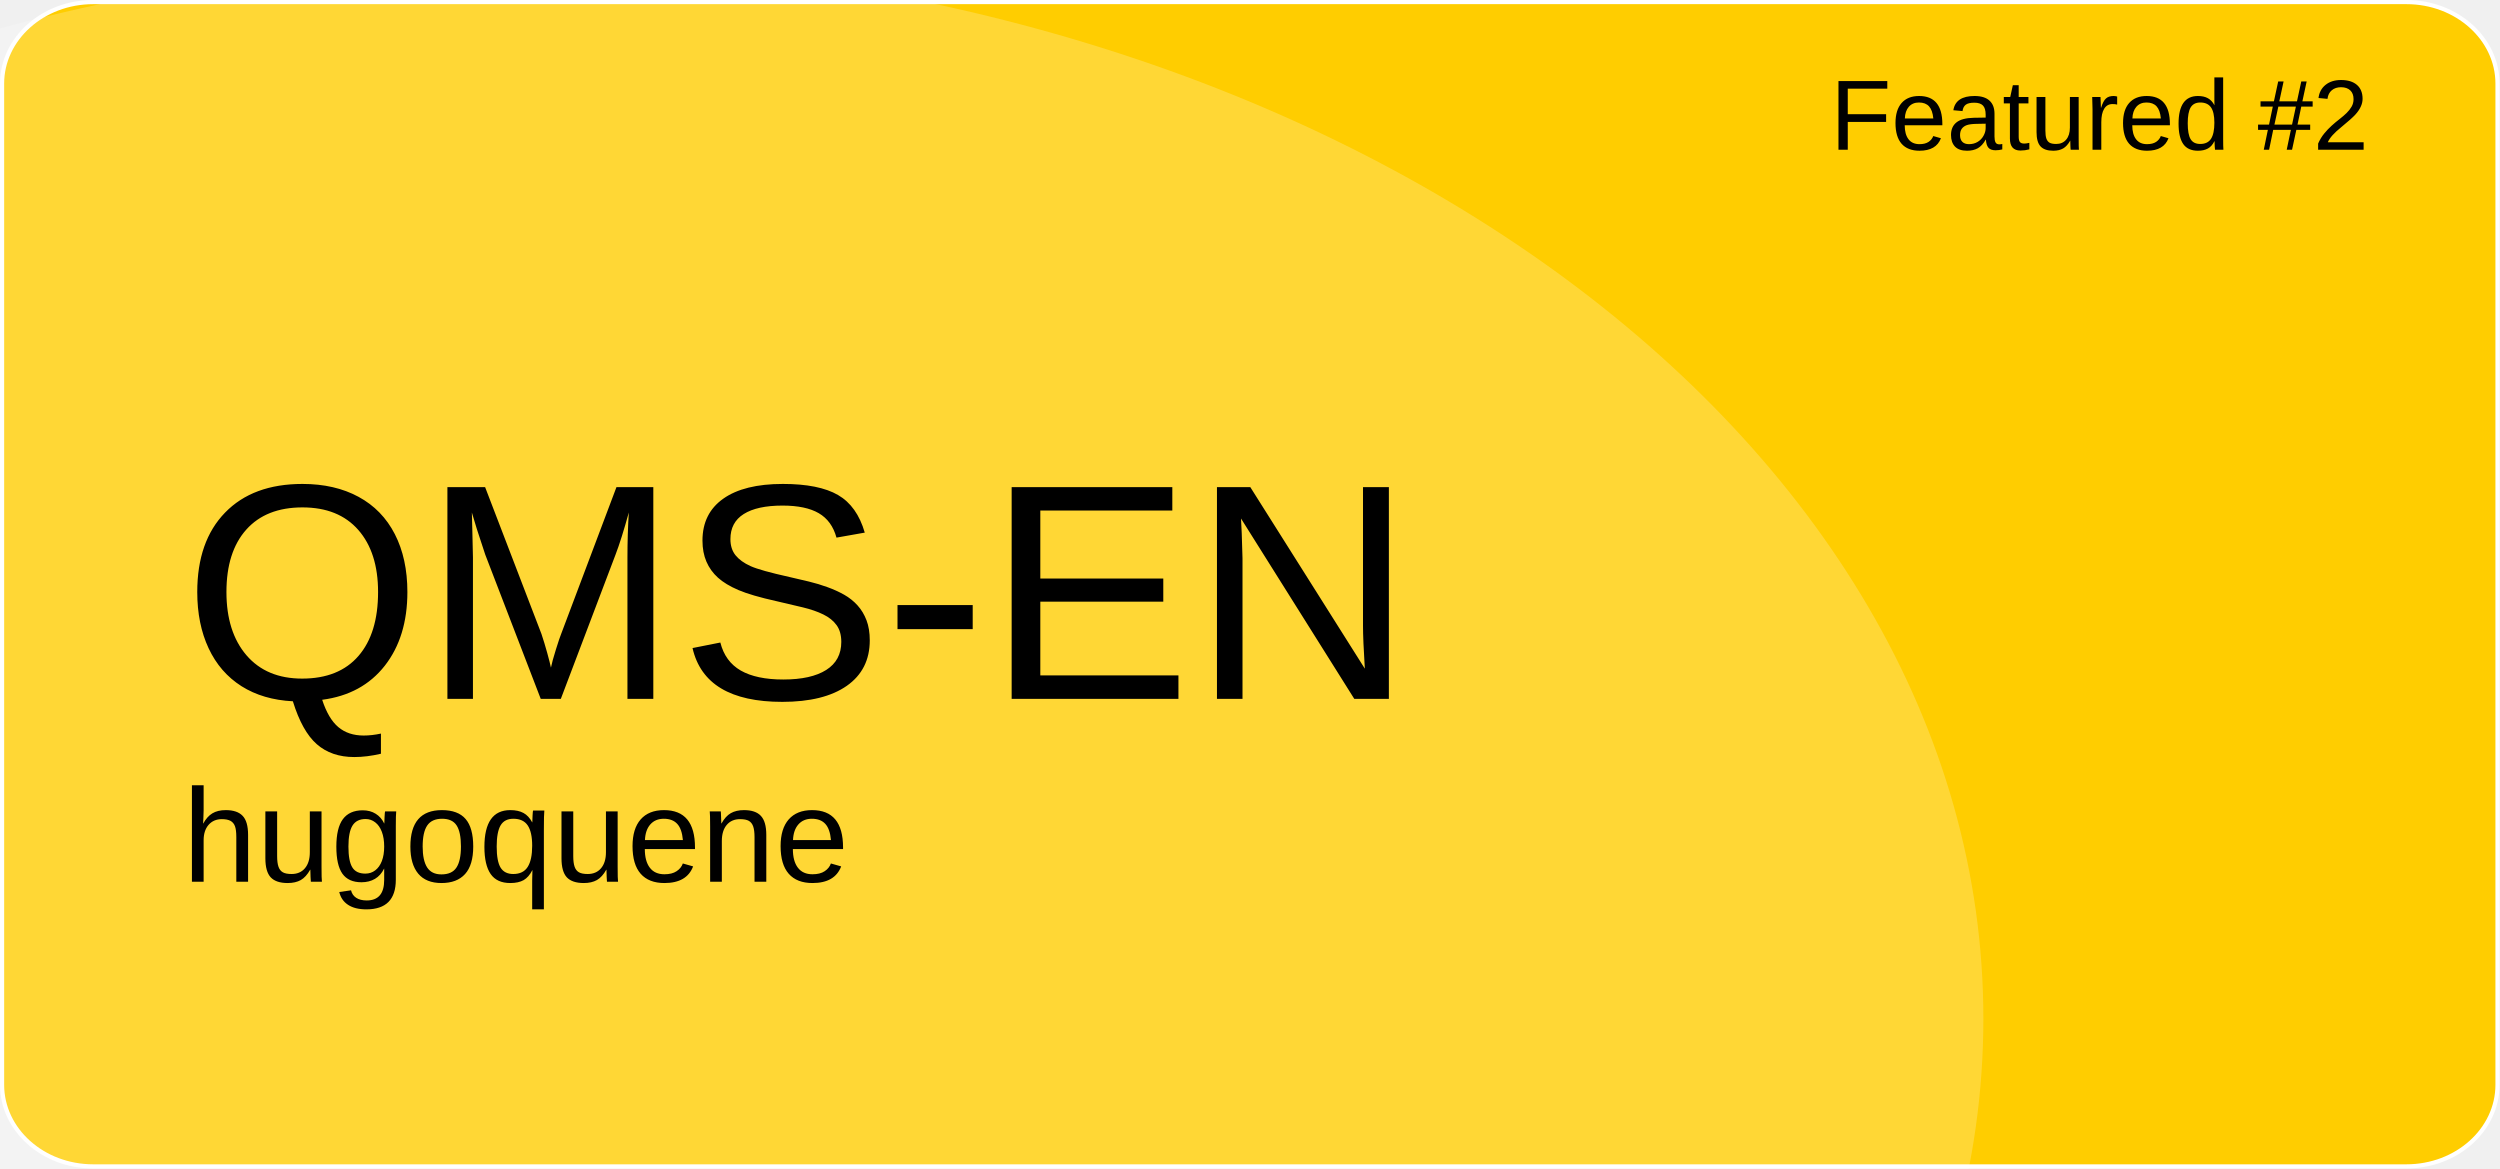
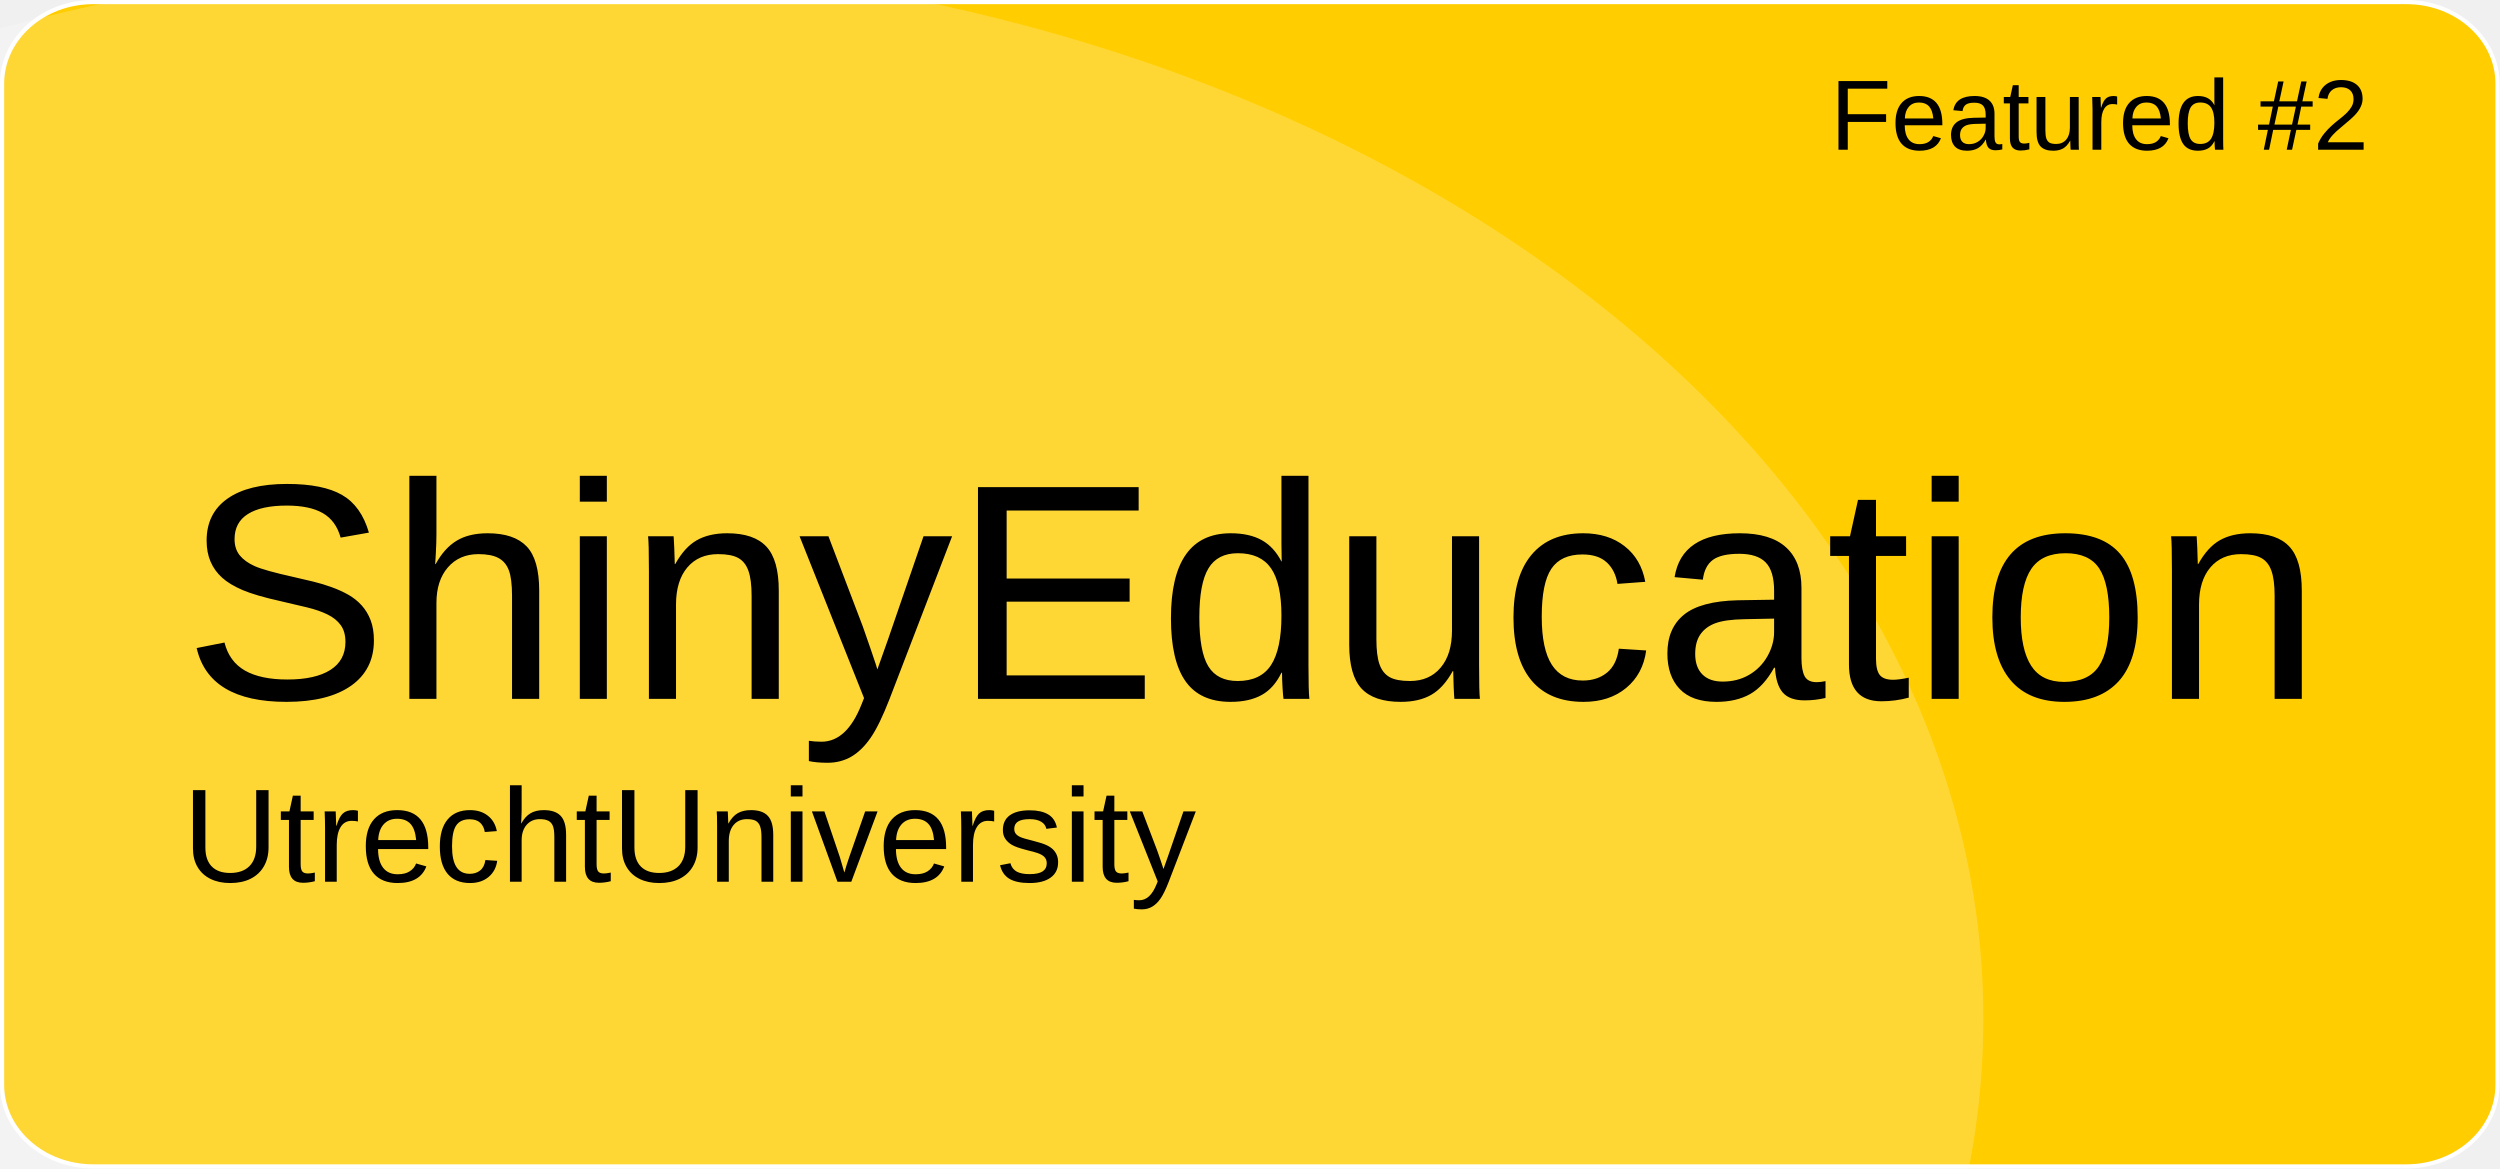
<svg xmlns="http://www.w3.org/2000/svg" version="1.1" id="a" x="0px" y="0px" viewBox="0 0 601 281" style="enable-background:new 0 0 601 281;" xml:space="preserve">
  <style type="text/css">
	.st0{fill:#FFCD00;stroke:#FFFFFF;stroke-miterlimit:10;}
	.st1{opacity:0.21;fill:#FFFFFF;enable-background:new    ;}
	.st2{font-family:'Arial';}
	.st3{font-size:24px;}
	.st4{font-size:74px;}
	.st5{font-size:32px;}
</style>
  <path id="b" class="st0" d="M22.4,0.5h556.1c12.1,0,21.9,8.8,21.9,19.6v240.7c0,10.8-9.8,19.6-21.9,19.6H22.4  c-12.1,0-21.9-8.8-21.9-19.6V20.1C0.5,9.3,10.3,0.5,22.4,0.5z" />
  <ellipse class="st1" cx="124.5" cy="244.9" rx="352.3" ry="254.4" />
  <text transform="matrix(1 0 0 1 440 36)" class="st2 st3">Featured #2</text>
-   <text transform="matrix(1 0 0 1 43.92 168.01)" class="st2 st4">QMS-EN</text>
-   <text transform="matrix(1 0 0 1 43.92 211.97)" class="st2 st5">hugoquene</text>
+   <text transform="matrix(1 0 0 1 43.92 168.01)" class="st2 st4">ShinyEducation</text>
+   <text transform="matrix(1 0 0 1 43.92 211.97)" class="st2 st5">UtrechtUniversity</text>
</svg>
